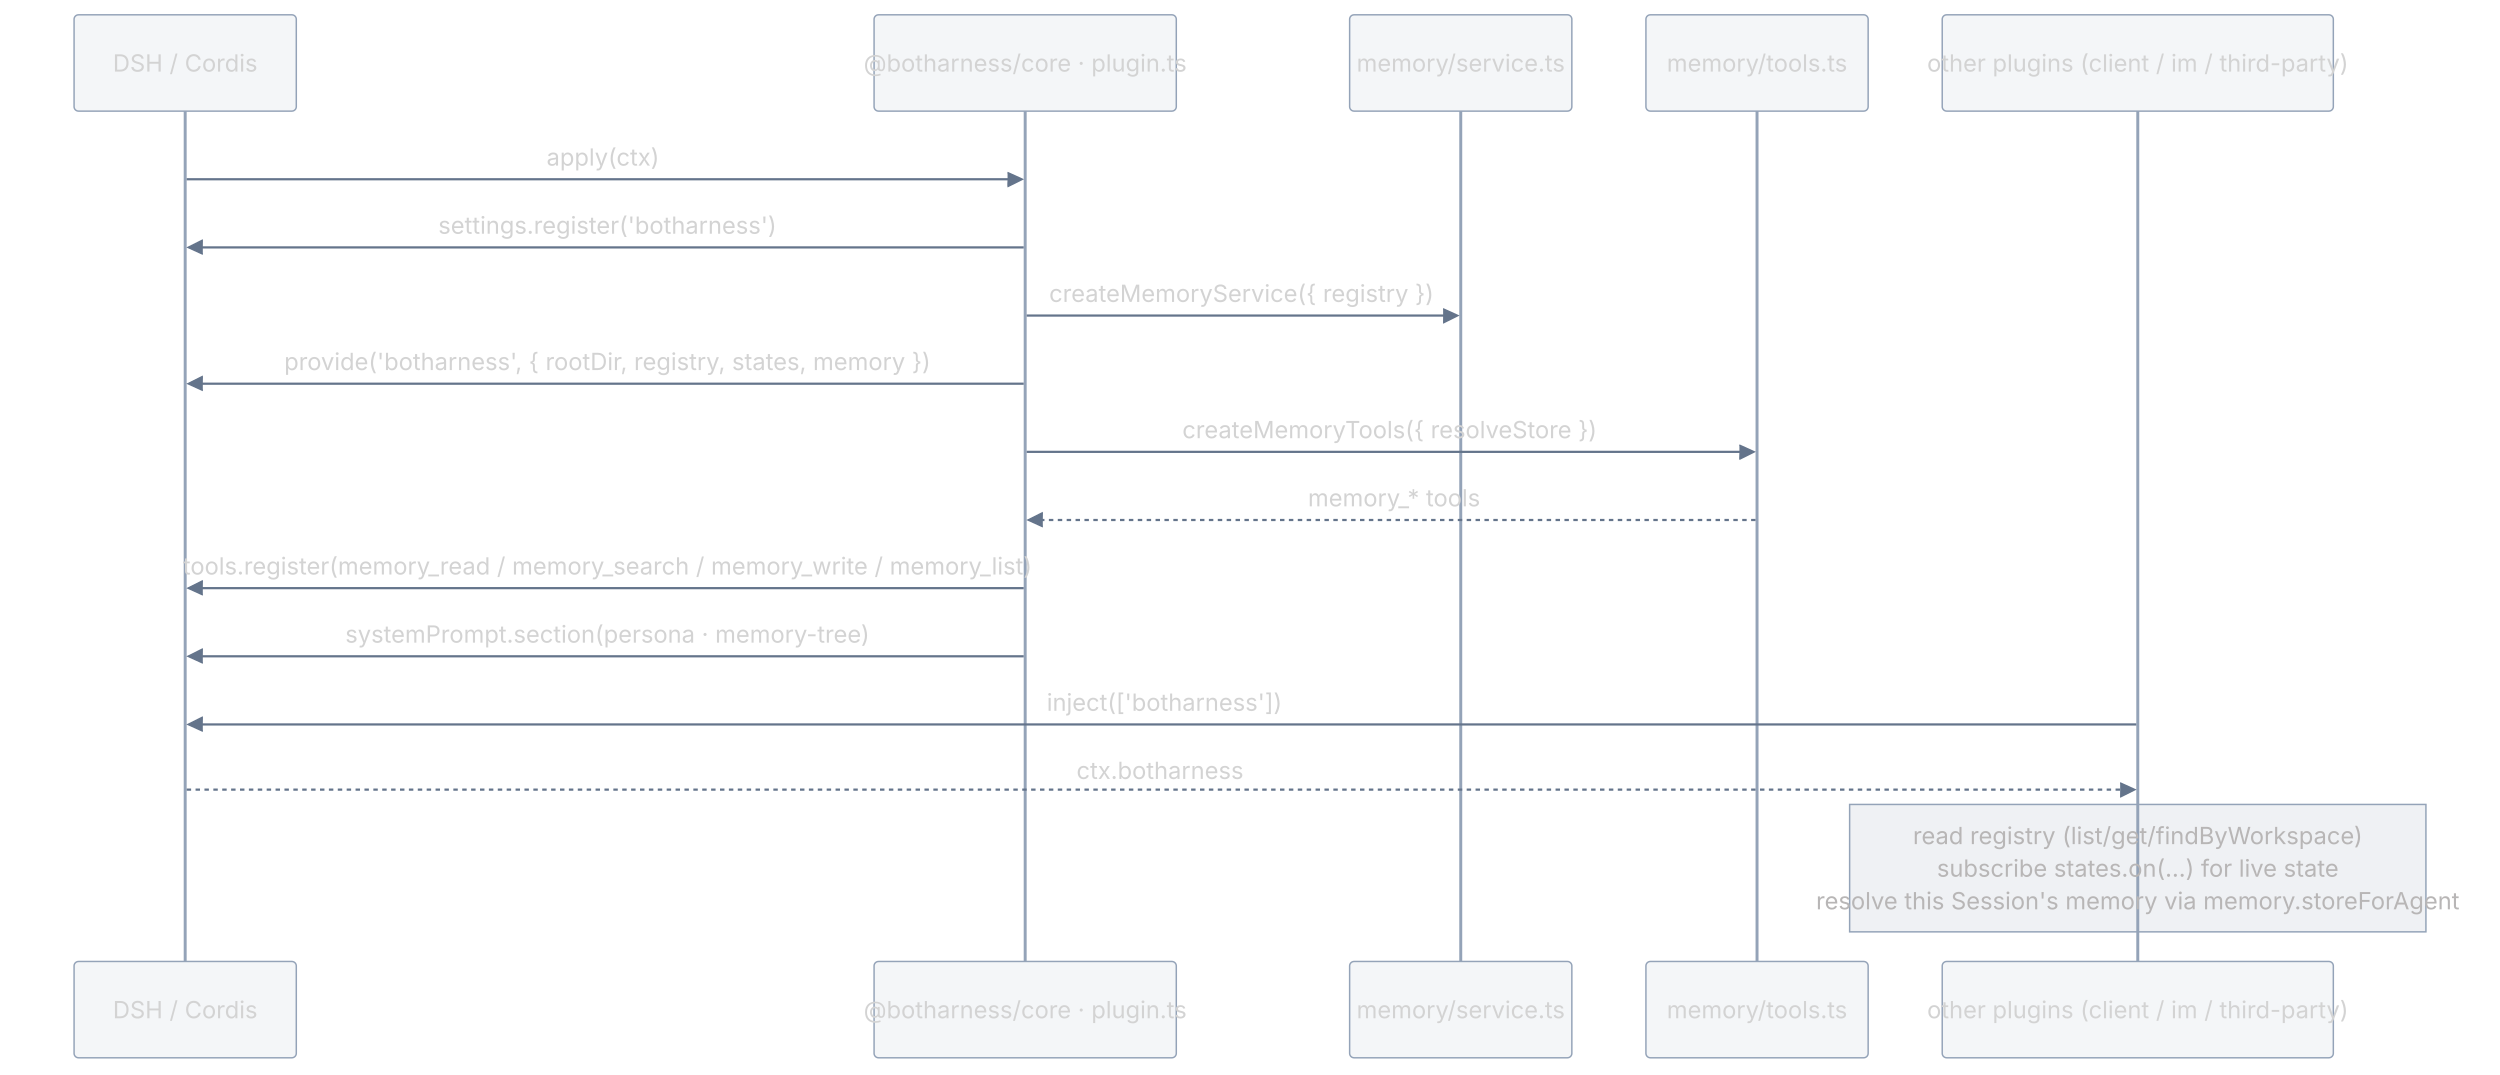
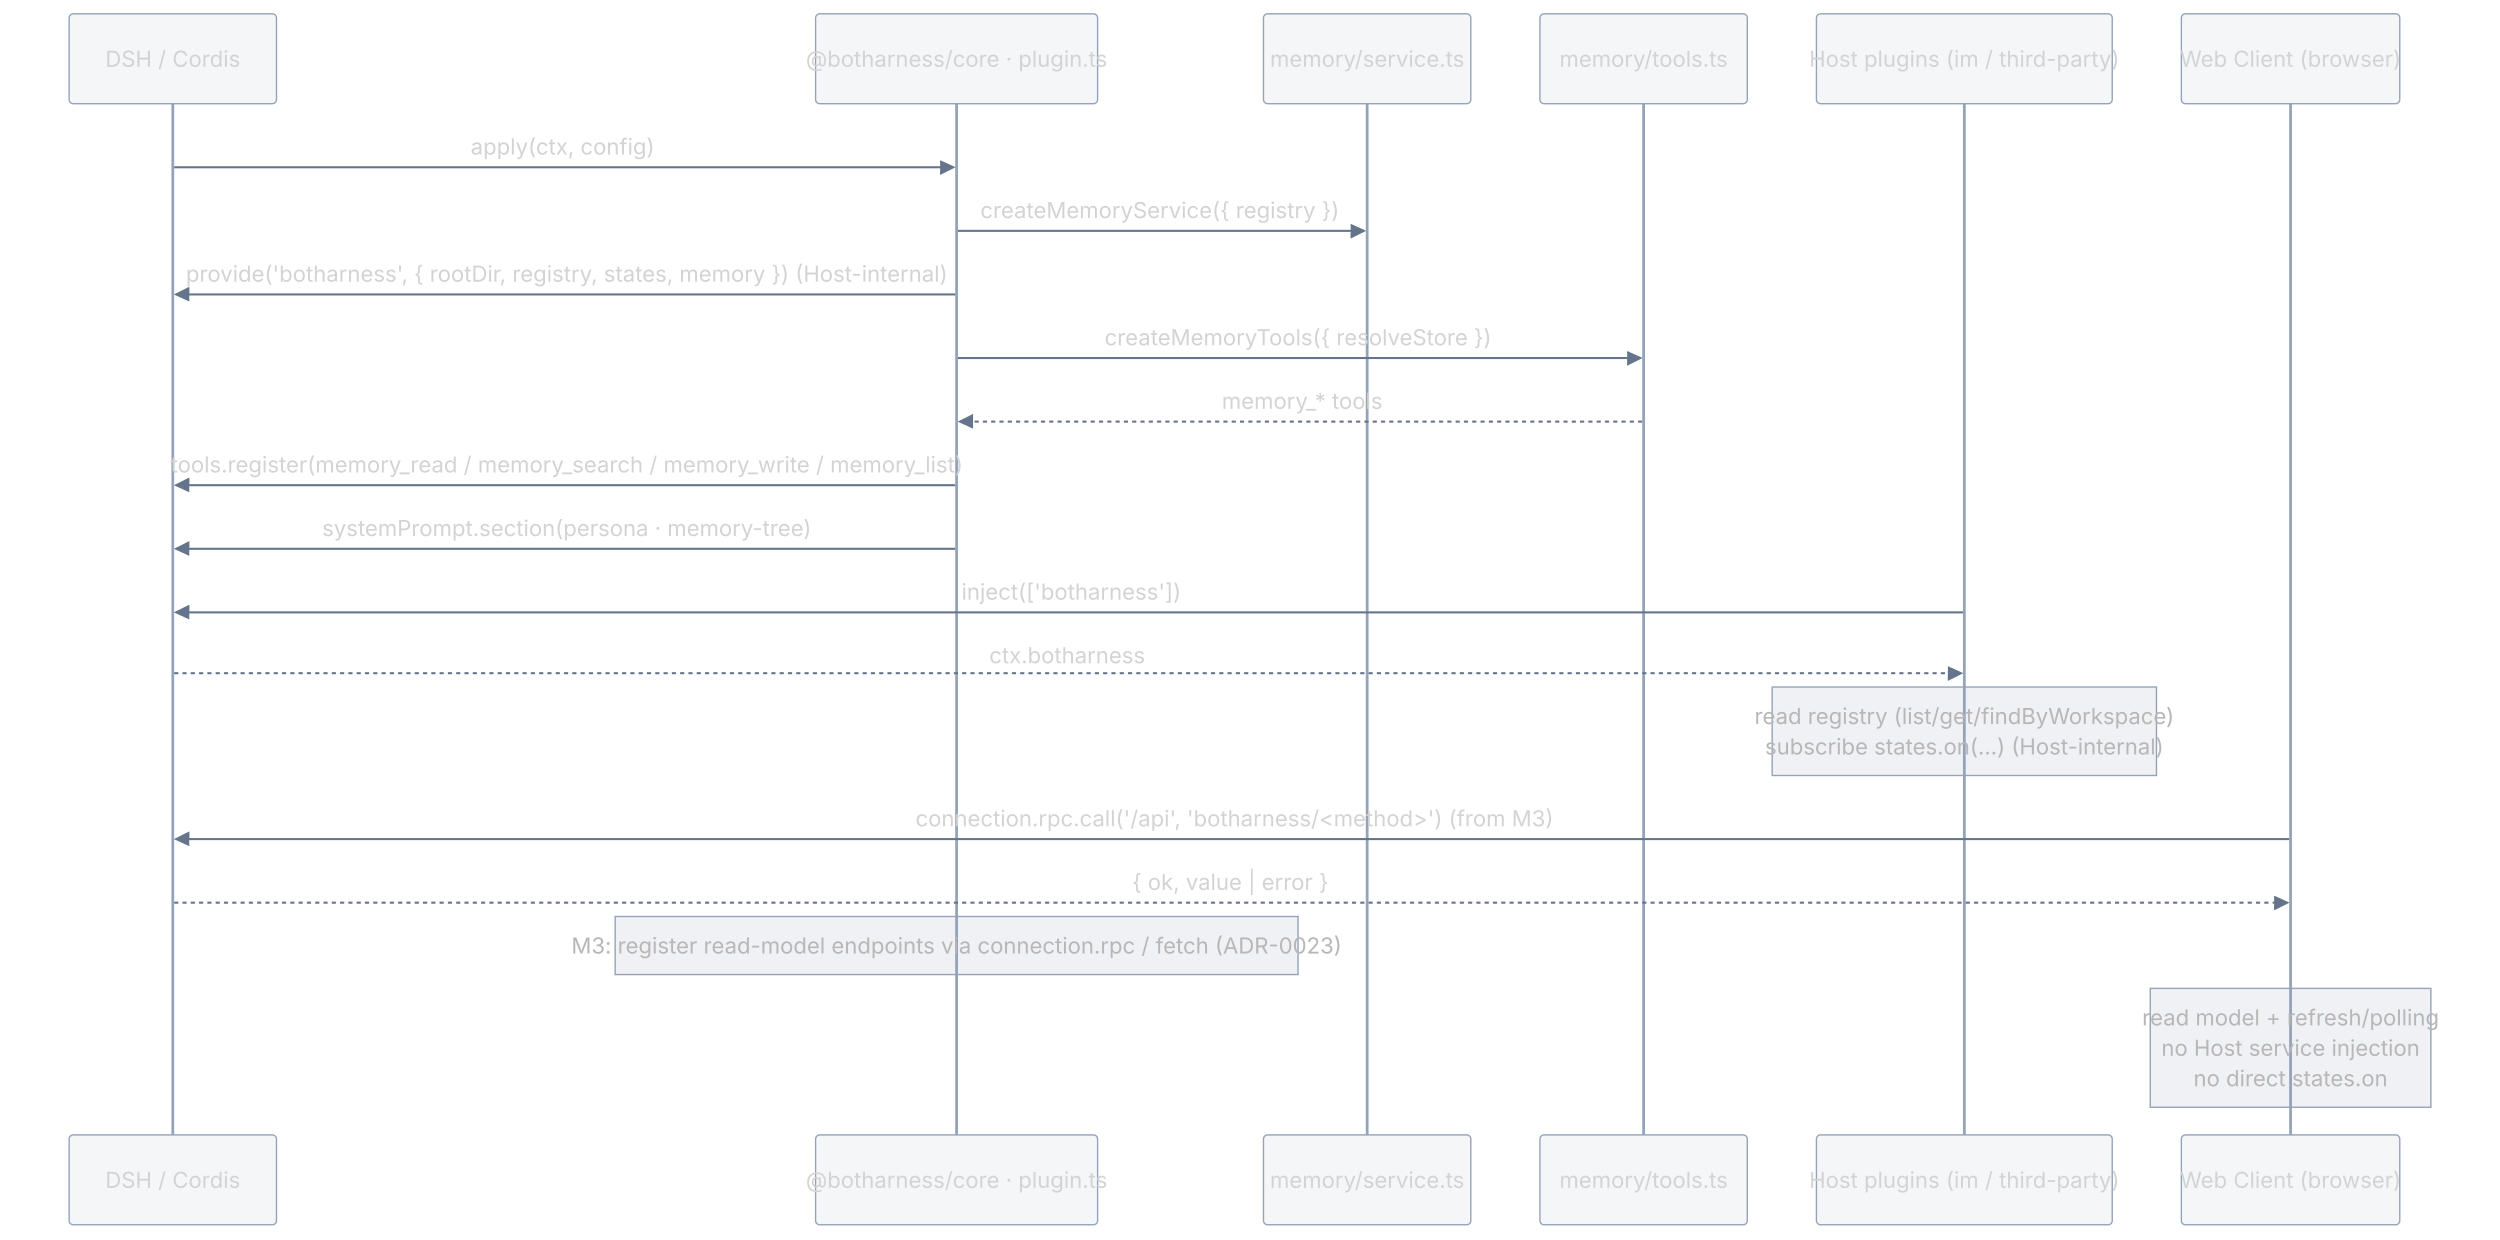
- <svg xmlns="http://www.w3.org/2000/svg" id="my-svg" width="1687.5" height="725" style="max-width: 1687.5px; background-color: transparent;" viewBox="-50 -10 1687.5 725" role="graphics-document document" aria-roledescription="sequence">
+ <svg xmlns="http://www.w3.org/2000/svg" id="my-svg" width="1808.5" height="897" style="max-width: 1808.5px; background-color: transparent;" viewBox="-50 -10 1808.5 897" role="graphics-document document" aria-roledescription="sequence">
  <g>
-     <rect x="1261" y="639" fill="#eaeaea" stroke="#666" width="264" height="65" name="O" rx="3" ry="3" class="actor actor-bottom" />
-     <text x="1393" y="671.5" dominant-baseline="central" alignment-baseline="central" class="actor actor-box" style="text-anchor: middle; font-size: 16px; font-weight: 400;">
-       <tspan x="1393" dy="0">other plugins (client / im / third-party)</tspan>
+     <rect x="1528" y="811" fill="#eaeaea" stroke="#666" width="158" height="65" name="C" rx="3" ry="3" class="actor actor-bottom" />
+     <text x="1607" y="843.5" dominant-baseline="central" alignment-baseline="central" class="actor actor-box" style="text-anchor: middle; font-size: 16px; font-weight: 400;">
+       <tspan x="1607" dy="0">Web Client (browser)</tspan>
    </text>
  </g>
  <g>
-     <rect x="1061" y="639" fill="#eaeaea" stroke="#666" width="150" height="65" name="T" rx="3" ry="3" class="actor actor-bottom" />
-     <text x="1136" y="671.5" dominant-baseline="central" alignment-baseline="central" class="actor actor-box" style="text-anchor: middle; font-size: 16px; font-weight: 400;">
-       <tspan x="1136" dy="0">memory/tools.ts</tspan>
+     <rect x="1264" y="811" fill="#eaeaea" stroke="#666" width="214" height="65" name="O" rx="3" ry="3" class="actor actor-bottom" />
+     <text x="1371" y="843.5" dominant-baseline="central" alignment-baseline="central" class="actor actor-box" style="text-anchor: middle; font-size: 16px; font-weight: 400;">
+       <tspan x="1371" dy="0">Host plugins (im / third-party)</tspan>
    </text>
  </g>
  <g>
-     <rect x="861" y="639" fill="#eaeaea" stroke="#666" width="150" height="65" name="M" rx="3" ry="3" class="actor actor-bottom" />
-     <text x="936" y="671.5" dominant-baseline="central" alignment-baseline="central" class="actor actor-box" style="text-anchor: middle; font-size: 16px; font-weight: 400;">
-       <tspan x="936" dy="0">memory/service.ts</tspan>
+     <rect x="1064" y="811" fill="#eaeaea" stroke="#666" width="150" height="65" name="T" rx="3" ry="3" class="actor actor-bottom" />
+     <text x="1139" y="843.5" dominant-baseline="central" alignment-baseline="central" class="actor actor-box" style="text-anchor: middle; font-size: 16px; font-weight: 400;">
+       <tspan x="1139" dy="0">memory/tools.ts</tspan>
    </text>
  </g>
  <g>
-     <rect x="540" y="639" fill="#eaeaea" stroke="#666" width="204" height="65" name="P" rx="3" ry="3" class="actor actor-bottom" />
-     <text x="642" y="671.5" dominant-baseline="central" alignment-baseline="central" class="actor actor-box" style="text-anchor: middle; font-size: 16px; font-weight: 400;">
+     <rect x="864" y="811" fill="#eaeaea" stroke="#666" width="150" height="65" name="M" rx="3" ry="3" class="actor actor-bottom" />
+     <text x="939" y="843.5" dominant-baseline="central" alignment-baseline="central" class="actor actor-box" style="text-anchor: middle; font-size: 16px; font-weight: 400;">
+       <tspan x="939" dy="0">memory/service.ts</tspan>
+     </text>
+   </g>
+   <g>
+     <rect x="540" y="811" fill="#eaeaea" stroke="#666" width="204" height="65" name="P" rx="3" ry="3" class="actor actor-bottom" />
+     <text x="642" y="843.5" dominant-baseline="central" alignment-baseline="central" class="actor actor-box" style="text-anchor: middle; font-size: 16px; font-weight: 400;">
      <tspan x="642" dy="0">@botharness/core · plugin.ts</tspan>
    </text>
  </g>
  <g>
-     <rect x="0" y="639" fill="#eaeaea" stroke="#666" width="150" height="65" name="D" rx="3" ry="3" class="actor actor-bottom" />
-     <text x="75" y="671.5" dominant-baseline="central" alignment-baseline="central" class="actor actor-box" style="text-anchor: middle; font-size: 16px; font-weight: 400;">
+     <rect x="0" y="811" fill="#eaeaea" stroke="#666" width="150" height="65" name="D" rx="3" ry="3" class="actor actor-bottom" />
+     <text x="75" y="843.5" dominant-baseline="central" alignment-baseline="central" class="actor actor-box" style="text-anchor: middle; font-size: 16px; font-weight: 400;">
      <tspan x="75" dy="0">DSH / Cordis</tspan>
    </text>
  </g>
  <g>
-     <line id="actor4" x1="1393" y1="65" x2="1393" y2="639" class="actor-line 200" stroke-width="0.5px" stroke="#999" name="O" data-et="life-line" data-id="O" />
-     <g id="root-4" data-et="participant" data-type="participant" data-id="O">
-       <rect x="1261" y="0" fill="#eaeaea" stroke="#666" width="264" height="65" name="O" rx="3" ry="3" class="actor actor-top" />
-       <text x="1393" y="32.5" dominant-baseline="central" alignment-baseline="central" class="actor actor-box" style="text-anchor: middle; font-size: 16px; font-weight: 400;">
-         <tspan x="1393" dy="0">other plugins (client / im / third-party)</tspan>
+     <line id="actor5" x1="1607" y1="65" x2="1607" y2="811" class="actor-line 200" stroke-width="0.5px" stroke="#999" name="C" data-et="life-line" data-id="C" />
+     <g id="root-5" data-et="participant" data-type="participant" data-id="C">
+       <rect x="1528" y="0" fill="#eaeaea" stroke="#666" width="158" height="65" name="C" rx="3" ry="3" class="actor actor-top" />
+       <text x="1607" y="32.5" dominant-baseline="central" alignment-baseline="central" class="actor actor-box" style="text-anchor: middle; font-size: 16px; font-weight: 400;">
+         <tspan x="1607" dy="0">Web Client (browser)</tspan>
      </text>
    </g>
  </g>
  <g>
-     <line id="actor3" x1="1136" y1="65" x2="1136" y2="639" class="actor-line 200" stroke-width="0.5px" stroke="#999" name="T" data-et="life-line" data-id="T" />
-     <g id="root-3" data-et="participant" data-type="participant" data-id="T">
-       <rect x="1061" y="0" fill="#eaeaea" stroke="#666" width="150" height="65" name="T" rx="3" ry="3" class="actor actor-top" />
-       <text x="1136" y="32.5" dominant-baseline="central" alignment-baseline="central" class="actor actor-box" style="text-anchor: middle; font-size: 16px; font-weight: 400;">
-         <tspan x="1136" dy="0">memory/tools.ts</tspan>
+     <line id="actor4" x1="1371" y1="65" x2="1371" y2="811" class="actor-line 200" stroke-width="0.5px" stroke="#999" name="O" data-et="life-line" data-id="O" />
+     <g id="root-4" data-et="participant" data-type="participant" data-id="O">
+       <rect x="1264" y="0" fill="#eaeaea" stroke="#666" width="214" height="65" name="O" rx="3" ry="3" class="actor actor-top" />
+       <text x="1371" y="32.5" dominant-baseline="central" alignment-baseline="central" class="actor actor-box" style="text-anchor: middle; font-size: 16px; font-weight: 400;">
+         <tspan x="1371" dy="0">Host plugins (im / third-party)</tspan>
      </text>
    </g>
  </g>
  <g>
-     <line id="actor2" x1="936" y1="65" x2="936" y2="639" class="actor-line 200" stroke-width="0.5px" stroke="#999" name="M" data-et="life-line" data-id="M" />
-     <g id="root-2" data-et="participant" data-type="participant" data-id="M">
-       <rect x="861" y="0" fill="#eaeaea" stroke="#666" width="150" height="65" name="M" rx="3" ry="3" class="actor actor-top" />
-       <text x="936" y="32.5" dominant-baseline="central" alignment-baseline="central" class="actor actor-box" style="text-anchor: middle; font-size: 16px; font-weight: 400;">
-         <tspan x="936" dy="0">memory/service.ts</tspan>
+     <line id="actor3" x1="1139" y1="65" x2="1139" y2="811" class="actor-line 200" stroke-width="0.5px" stroke="#999" name="T" data-et="life-line" data-id="T" />
+     <g id="root-3" data-et="participant" data-type="participant" data-id="T">
+       <rect x="1064" y="0" fill="#eaeaea" stroke="#666" width="150" height="65" name="T" rx="3" ry="3" class="actor actor-top" />
+       <text x="1139" y="32.5" dominant-baseline="central" alignment-baseline="central" class="actor actor-box" style="text-anchor: middle; font-size: 16px; font-weight: 400;">
+         <tspan x="1139" dy="0">memory/tools.ts</tspan>
      </text>
    </g>
  </g>
  <g>
-     <line id="actor1" x1="642" y1="65" x2="642" y2="639" class="actor-line 200" stroke-width="0.5px" stroke="#999" name="P" data-et="life-line" data-id="P" />
+     <line id="actor2" x1="939" y1="65" x2="939" y2="811" class="actor-line 200" stroke-width="0.5px" stroke="#999" name="M" data-et="life-line" data-id="M" />
+     <g id="root-2" data-et="participant" data-type="participant" data-id="M">
+       <rect x="864" y="0" fill="#eaeaea" stroke="#666" width="150" height="65" name="M" rx="3" ry="3" class="actor actor-top" />
+       <text x="939" y="32.5" dominant-baseline="central" alignment-baseline="central" class="actor actor-box" style="text-anchor: middle; font-size: 16px; font-weight: 400;">
+         <tspan x="939" dy="0">memory/service.ts</tspan>
+       </text>
+     </g>
+   </g>
+   <g>
+     <line id="actor1" x1="642" y1="65" x2="642" y2="811" class="actor-line 200" stroke-width="0.5px" stroke="#999" name="P" data-et="life-line" data-id="P" />
    <g id="root-1" data-et="participant" data-type="participant" data-id="P">
      <rect x="540" y="0" fill="#eaeaea" stroke="#666" width="204" height="65" name="P" rx="3" ry="3" class="actor actor-top" />
      <text x="642" y="32.5" dominant-baseline="central" alignment-baseline="central" class="actor actor-box" style="text-anchor: middle; font-size: 16px; font-weight: 400;">
        <tspan x="642" dy="0">@botharness/core · plugin.ts</tspan>
      </text>
    </g>
  </g>
  <g>
-     <line id="actor0" x1="75" y1="65" x2="75" y2="639" class="actor-line 200" stroke-width="0.5px" stroke="#999" name="D" data-et="life-line" data-id="D" />
+     <line id="actor0" x1="75" y1="65" x2="75" y2="811" class="actor-line 200" stroke-width="0.5px" stroke="#999" name="D" data-et="life-line" data-id="D" />
    <g id="root-0" data-et="participant" data-type="participant" data-id="D">
      <rect x="0" y="0" fill="#eaeaea" stroke="#666" width="150" height="65" name="D" rx="3" ry="3" class="actor actor-top" />
      <text x="75" y="32.5" dominant-baseline="central" alignment-baseline="central" class="actor actor-box" style="text-anchor: middle; font-size: 16px; font-weight: 400;">
        <tspan x="75" dy="0">DSH / Cordis</tspan>
      </text>
    </g>
  </g>
  <style>#my-svg{font-family:system-ui,-apple-system,Segoe UI,PingFang SC,Microsoft YaHei,sans-serif;font-size:16px;fill:#ccc;}@keyframes edge-animation-frame{from{stroke-dashoffset:0;}}@keyframes dash{to{stroke-dashoffset:0;}}#my-svg .edge-animation-slow{stroke-dasharray:9,5!important;stroke-dashoffset:900;animation:dash 50s linear infinite;stroke-linecap:round;}#my-svg .edge-animation-fast{stroke-dasharray:9,5!important;stroke-dashoffset:900;animation:dash 20s linear infinite;stroke-linecap:round;}#my-svg .error-icon{fill:#a44141;}#my-svg .error-text{fill:#ddd;stroke:#ddd;}#my-svg .edge-thickness-normal{stroke-width:1px;}#my-svg .edge-thickness-thick{stroke-width:3.5px;}#my-svg .edge-pattern-solid{stroke-dasharray:0;}#my-svg .edge-thickness-invisible{stroke-width:0;fill:none;}#my-svg .edge-pattern-dashed{stroke-dasharray:3;}#my-svg .edge-pattern-dotted{stroke-dasharray:2;}#my-svg .marker{fill:#94a3b8;stroke:#94a3b8;}#my-svg .marker.cross{stroke:#94a3b8;}#my-svg svg{font-family:system-ui,-apple-system,Segoe UI,PingFang SC,Microsoft YaHei,sans-serif;font-size:16px;}#my-svg p{margin:0;}#my-svg .actor{stroke:#94a3b8;fill:rgba(148, 163, 184, 0.1);stroke-width:1;}#my-svg rect.actor.outer-path[data-look="neo"]{filter:drop-shadow( 1px 2px 2px rgba(185,185,185,1));}#my-svg rect.note[data-look="neo"]{stroke:#94a3b8;fill:rgba(148, 163, 184, 0.15);filter:drop-shadow( 1px 2px 2px rgba(185,185,185,1));}#my-svg text.actor&gt;tspan{fill:lightgrey;stroke:none;}#my-svg .actor-line{stroke:#94a3b8;}#my-svg .innerArc{stroke-width:1.5;stroke-dasharray:none;}#my-svg .messageLine0{stroke-width:1.5;stroke-dasharray:none;stroke:#64748b;}#my-svg .messageLine1{stroke-width:1.5;stroke-dasharray:2,2;stroke:#64748b;}#my-svg [id$="-arrowhead"] path{fill:#64748b;stroke:#64748b;}#my-svg .sequenceNumber{fill:black;}#my-svg [id$="-sequencenumber"]{fill:#64748b;}#my-svg [id$="-crosshead"] path{fill:#64748b;stroke:#64748b;}#my-svg .messageText{fill:lightgrey;stroke:none;}#my-svg .labelBox{stroke:#ccc;fill:rgba(148, 163, 184, 0.1);filter:none;}#my-svg .labelText,#my-svg .labelText&gt;tspan{fill:lightgrey;stroke:none;}#my-svg .loopText,#my-svg .loopText&gt;tspan{fill:lightgrey;stroke:none;}#my-svg .sectionTitle,#my-svg .sectionTitle&gt;tspan{fill:lightgrey;stroke:none;}#my-svg .loopLine{stroke-width:2px;stroke-dasharray:2,2;stroke:#ccc;fill:#ccc;}#my-svg .note{stroke:#94a3b8;fill:rgba(148, 163, 184, 0.15);}#my-svg .noteText,#my-svg .noteText&gt;tspan{fill:rgb(183.848, 181.552, 181.552);stroke:none;font-weight:normal;}#my-svg .activation0{fill:hsla(215, 20.225%, 81.098%, 0.1);stroke:#ccc;}#my-svg .activation1{fill:hsla(215, 20.225%, 81.098%, 0.1);stroke:#ccc;}#my-svg .activation2{fill:hsla(215, 20.225%, 81.098%, 0.1);stroke:#ccc;}#my-svg .actorPopupMenu{position:absolute;}#my-svg .actorPopupMenuPanel{position:absolute;fill:rgba(148, 163, 184, 0.1);box-shadow:0px 8px 16px 0px rgba(0,0,0,0.2);filter:drop-shadow(3px 5px 2px rgb(0 0 0 / 0.4));}#my-svg .actor-man circle,#my-svg line{fill:rgba(148, 163, 184, 0.1);stroke-width:2px;}#my-svg g rect.rect{filter:drop-shadow( 1px 2px 2px rgba(185,185,185,1));stroke:#94a3b8;}#my-svg .node .neo-node{stroke:#94a3b8;}#my-svg [data-look="neo"].node rect,#my-svg [data-look="neo"].cluster rect,#my-svg [data-look="neo"].node polygon{stroke:url(#my-svg-gradient);filter:drop-shadow( 1px 2px 2px rgba(185,185,185,1));}#my-svg [data-look="neo"].swimlane.cluster rect{filter:none;}#my-svg [data-look="neo"].node path{stroke:url(#my-svg-gradient);stroke-width:1px;}#my-svg [data-look="neo"].node .outer-path{filter:drop-shadow( 1px 2px 2px rgba(185,185,185,1));}#my-svg [data-look="neo"].node .neo-line path{stroke:#94a3b8;filter:none;}#my-svg [data-look="neo"].node circle{stroke:url(#my-svg-gradient);filter:drop-shadow( 1px 2px 2px rgba(185,185,185,1));}#my-svg [data-look="neo"].node circle .state-start{fill:#000000;}#my-svg [data-look="neo"].icon-shape .icon{fill:url(#my-svg-gradient);filter:drop-shadow( 1px 2px 2px rgba(185,185,185,1));}#my-svg [data-look="neo"].icon-shape .icon-neo path{stroke:url(#my-svg-gradient);filter:drop-shadow( 1px 2px 2px rgba(185,185,185,1));}#my-svg :root{--mermaid-font-family:"trebuchet ms",verdana,arial,sans-serif;}</style>
  <g />
  <defs>
    <symbol id="my-svg-computer" width="24" height="24">
      <path transform="scale(.5)" d="M2 2v13h20v-13h-20zm18 11h-16v-9h16v9zm-10.228 6l.466-1h3.524l.467 1h-4.457zm14.228 3h-24l2-6h2.104l-1.33 4h18.45l-1.297-4h2.073l2 6zm-5-10h-14v-7h14v7z" />
    </symbol>
  </defs>
  <defs>
    <symbol id="my-svg-database" fill-rule="evenodd" clip-rule="evenodd">
      <path transform="scale(.5)" d="M12.258.001l.256.004.255.005.253.008.251.01.249.012.247.015.246.016.242.019.241.02.239.023.236.024.233.027.231.028.229.031.225.032.223.034.22.036.217.038.214.04.211.041.208.043.205.045.201.046.198.048.194.05.191.051.187.053.183.054.18.056.175.057.172.059.168.06.163.061.16.063.155.064.15.066.074.033.073.033.071.034.07.034.069.035.068.035.067.035.066.035.064.036.064.036.062.036.06.036.06.037.058.037.058.037.055.038.055.038.053.038.052.038.051.039.05.039.048.039.047.039.045.04.044.04.043.04.041.04.04.041.039.041.037.041.036.041.034.041.033.042.032.042.03.042.029.042.027.042.026.043.024.043.023.043.021.043.02.043.018.044.017.043.015.044.013.044.012.044.011.045.009.044.007.045.006.045.004.045.002.045.001.045v17l-.001.045-.002.045-.004.045-.006.045-.007.045-.009.044-.011.045-.012.044-.013.044-.015.044-.017.043-.018.044-.02.043-.021.043-.023.043-.024.043-.026.043-.027.042-.029.042-.03.042-.032.042-.033.042-.034.041-.036.041-.037.041-.039.041-.04.041-.041.04-.043.04-.044.04-.045.04-.047.039-.048.039-.05.039-.051.039-.052.038-.053.038-.055.038-.055.038-.058.037-.058.037-.06.037-.06.036-.062.036-.064.036-.064.036-.066.035-.067.035-.068.035-.069.035-.07.034-.071.034-.073.033-.074.033-.15.066-.155.064-.16.063-.163.061-.168.06-.172.059-.175.057-.18.056-.183.054-.187.053-.191.051-.194.05-.198.048-.201.046-.205.045-.208.043-.211.041-.214.04-.217.038-.22.036-.223.034-.225.032-.229.031-.231.028-.233.027-.236.024-.239.023-.241.02-.242.019-.246.016-.247.015-.249.012-.251.01-.253.008-.255.005-.256.004-.258.001-.258-.001-.256-.004-.255-.005-.253-.008-.251-.01-.249-.012-.247-.015-.245-.016-.243-.019-.241-.02-.238-.023-.236-.024-.234-.027-.231-.028-.228-.031-.226-.032-.223-.034-.22-.036-.217-.038-.214-.04-.211-.041-.208-.043-.204-.045-.201-.046-.198-.048-.195-.05-.19-.051-.187-.053-.184-.054-.179-.056-.176-.057-.172-.059-.167-.06-.164-.061-.159-.063-.155-.064-.151-.066-.074-.033-.072-.033-.072-.034-.07-.034-.069-.035-.068-.035-.067-.035-.066-.035-.064-.036-.063-.036-.062-.036-.061-.036-.06-.037-.058-.037-.057-.037-.056-.038-.055-.038-.053-.038-.052-.038-.051-.039-.049-.039-.049-.039-.046-.039-.046-.04-.044-.04-.043-.04-.041-.04-.04-.041-.039-.041-.037-.041-.036-.041-.034-.041-.033-.042-.032-.042-.03-.042-.029-.042-.027-.042-.026-.043-.024-.043-.023-.043-.021-.043-.02-.043-.018-.044-.017-.043-.015-.044-.013-.044-.012-.044-.011-.045-.009-.044-.007-.045-.006-.045-.004-.045-.002-.045-.001-.045v-17l.001-.045.002-.045.004-.045.006-.045.007-.045.009-.044.011-.045.012-.044.013-.044.015-.044.017-.043.018-.044.02-.043.021-.043.023-.043.024-.043.026-.043.027-.042.029-.042.03-.042.032-.042.033-.042.034-.041.036-.041.037-.041.039-.041.04-.041.041-.04.043-.04.044-.04.046-.04.046-.039.049-.039.049-.039.051-.039.052-.038.053-.038.055-.038.056-.038.057-.037.058-.037.06-.037.061-.036.062-.036.063-.036.064-.036.066-.035.067-.035.068-.035.069-.035.07-.034.072-.034.072-.033.074-.033.151-.066.155-.064.159-.063.164-.061.167-.06.172-.059.176-.057.179-.056.184-.054.187-.053.19-.051.195-.05.198-.048.201-.046.204-.045.208-.043.211-.041.214-.04.217-.038.22-.036.223-.034.226-.032.228-.031.231-.028.234-.027.236-.024.238-.023.241-.02.243-.019.245-.016.247-.015.249-.012.251-.01.253-.008.255-.005.256-.004.258-.001.258.001zm-9.258 20.499v.01l.001.021.003.021.004.022.005.021.006.022.007.022.009.023.01.022.011.023.012.023.013.023.015.023.016.024.017.023.018.024.019.024.021.024.022.025.023.024.024.025.052.049.056.05.061.051.066.051.07.051.075.051.079.052.084.052.088.052.092.052.097.052.102.051.105.052.11.052.114.051.119.051.123.051.127.05.131.05.135.05.139.048.144.049.147.047.152.047.155.047.16.045.163.045.167.043.171.043.176.041.178.041.183.039.187.039.19.037.194.035.197.035.202.033.204.031.209.03.212.029.216.027.219.025.222.024.226.021.23.02.233.018.236.016.24.015.243.012.246.01.249.008.253.005.256.004.259.001.26-.001.257-.004.254-.005.25-.008.247-.011.244-.012.241-.014.237-.016.233-.018.231-.021.226-.021.224-.024.22-.026.216-.027.212-.028.21-.031.205-.031.202-.034.198-.034.194-.036.191-.037.187-.039.183-.04.179-.04.175-.042.172-.043.168-.044.163-.045.16-.046.155-.046.152-.047.148-.048.143-.049.139-.049.136-.05.131-.05.126-.05.123-.051.118-.052.114-.051.11-.052.106-.052.101-.052.096-.052.092-.052.088-.053.083-.051.079-.052.074-.052.07-.051.065-.051.06-.051.056-.05.051-.05.023-.024.023-.025.021-.024.02-.024.019-.024.018-.024.017-.024.015-.023.014-.024.013-.023.012-.023.01-.023.01-.022.008-.022.006-.022.006-.022.004-.022.004-.021.001-.021.001-.021v-4.127l-.077.055-.08.053-.083.054-.085.053-.087.052-.09.052-.093.051-.095.05-.097.05-.1.049-.102.049-.105.048-.106.047-.109.047-.111.046-.114.045-.115.045-.118.044-.12.043-.122.042-.124.042-.126.041-.128.04-.13.04-.132.038-.134.038-.135.037-.138.037-.139.035-.142.035-.143.034-.144.033-.147.032-.148.031-.15.03-.151.03-.153.029-.154.027-.156.027-.158.026-.159.025-.161.024-.162.023-.163.022-.165.021-.166.02-.167.019-.169.018-.169.017-.171.016-.173.015-.173.014-.175.013-.175.012-.177.011-.178.01-.179.008-.179.008-.181.006-.182.005-.182.004-.184.003-.184.002h-.37l-.184-.002-.184-.003-.182-.004-.182-.005-.181-.006-.179-.008-.179-.008-.178-.01-.176-.011-.176-.012-.175-.013-.173-.014-.172-.015-.171-.016-.17-.017-.169-.018-.167-.019-.166-.02-.165-.021-.163-.022-.162-.023-.161-.024-.159-.025-.157-.026-.156-.027-.155-.027-.153-.029-.151-.03-.15-.03-.148-.031-.146-.032-.145-.033-.143-.034-.141-.035-.14-.035-.137-.037-.136-.037-.134-.038-.132-.038-.13-.04-.128-.04-.126-.041-.124-.042-.122-.042-.12-.044-.117-.043-.116-.045-.113-.045-.112-.046-.109-.047-.106-.047-.105-.048-.102-.049-.1-.049-.097-.05-.095-.05-.093-.052-.09-.051-.087-.052-.085-.053-.083-.054-.08-.054-.077-.054v4.127zm0-5.654v.011l.001.021.003.021.004.021.005.022.006.022.007.022.009.022.01.022.011.023.012.023.013.023.015.024.016.023.017.024.018.024.019.024.021.024.022.024.023.025.024.024.052.05.056.05.061.05.066.051.07.051.075.052.079.051.084.052.088.052.092.052.097.052.102.052.105.052.11.051.114.051.119.052.123.05.127.051.131.05.135.049.139.049.144.048.147.048.152.047.155.046.16.045.163.045.167.044.171.042.176.042.178.04.183.04.187.038.19.037.194.036.197.034.202.033.204.032.209.03.212.028.216.027.219.025.222.024.226.022.23.02.233.018.236.016.24.014.243.012.246.01.249.008.253.006.256.003.259.001.26-.001.257-.003.254-.006.25-.008.247-.01.244-.012.241-.015.237-.016.233-.018.231-.02.226-.022.224-.024.22-.025.216-.027.212-.029.21-.03.205-.032.202-.033.198-.035.194-.036.191-.037.187-.039.183-.039.179-.041.175-.042.172-.043.168-.044.163-.045.16-.045.155-.047.152-.047.148-.048.143-.048.139-.05.136-.049.131-.05.126-.051.123-.051.118-.051.114-.052.11-.052.106-.052.101-.052.096-.052.092-.052.088-.052.083-.052.079-.052.074-.051.07-.052.065-.051.06-.05.056-.051.051-.049.023-.025.023-.024.021-.025.02-.024.019-.024.018-.024.017-.024.015-.023.014-.023.013-.024.012-.022.01-.023.01-.023.008-.022.006-.022.006-.022.004-.021.004-.022.001-.021.001-.021v-4.139l-.077.054-.08.054-.083.054-.085.052-.087.053-.09.051-.093.051-.095.051-.097.05-.1.049-.102.049-.105.048-.106.047-.109.047-.111.046-.114.045-.115.044-.118.044-.12.044-.122.042-.124.042-.126.041-.128.04-.13.039-.132.039-.134.038-.135.037-.138.036-.139.036-.142.035-.143.033-.144.033-.147.033-.148.031-.15.03-.151.03-.153.028-.154.028-.156.027-.158.026-.159.025-.161.024-.162.023-.163.022-.165.021-.166.02-.167.019-.169.018-.169.017-.171.016-.173.015-.173.014-.175.013-.175.012-.177.011-.178.009-.179.009-.179.007-.181.007-.182.005-.182.004-.184.003-.184.002h-.37l-.184-.002-.184-.003-.182-.004-.182-.005-.181-.007-.179-.007-.179-.009-.178-.009-.176-.011-.176-.012-.175-.013-.173-.014-.172-.015-.171-.016-.17-.017-.169-.018-.167-.019-.166-.02-.165-.021-.163-.022-.162-.023-.161-.024-.159-.025-.157-.026-.156-.027-.155-.028-.153-.028-.151-.03-.15-.03-.148-.031-.146-.033-.145-.033-.143-.033-.141-.035-.14-.036-.137-.036-.136-.037-.134-.038-.132-.039-.13-.039-.128-.04-.126-.041-.124-.042-.122-.043-.12-.043-.117-.044-.116-.044-.113-.046-.112-.046-.109-.046-.106-.047-.105-.048-.102-.049-.1-.049-.097-.05-.095-.051-.093-.051-.09-.051-.087-.053-.085-.052-.083-.054-.08-.054-.077-.054v4.139zm0-5.666v.011l.001.02.003.022.004.021.005.022.006.021.007.022.009.023.01.022.011.023.012.023.013.023.015.023.016.024.017.024.018.023.019.024.021.025.022.024.023.024.024.025.052.05.056.05.061.05.066.051.07.051.075.052.079.051.084.052.088.052.092.052.097.052.102.052.105.051.11.052.114.051.119.051.123.051.127.05.131.05.135.05.139.049.144.048.147.048.152.047.155.046.16.045.163.045.167.043.171.043.176.042.178.04.183.04.187.038.19.037.194.036.197.034.202.033.204.032.209.03.212.028.216.027.219.025.222.024.226.021.23.02.233.018.236.017.24.014.243.012.246.01.249.008.253.006.256.003.259.001.26-.001.257-.003.254-.006.25-.008.247-.01.244-.013.241-.014.237-.016.233-.018.231-.02.226-.022.224-.024.22-.025.216-.027.212-.029.21-.03.205-.032.202-.033.198-.035.194-.036.191-.037.187-.039.183-.039.179-.041.175-.042.172-.043.168-.044.163-.045.16-.045.155-.047.152-.047.148-.048.143-.049.139-.049.136-.049.131-.051.126-.05.123-.051.118-.052.114-.051.11-.052.106-.052.101-.052.096-.052.092-.052.088-.052.083-.052.079-.052.074-.052.07-.051.065-.051.06-.051.056-.05.051-.049.023-.025.023-.025.021-.024.02-.024.019-.024.018-.024.017-.024.015-.023.014-.024.013-.023.012-.023.01-.022.01-.023.008-.022.006-.022.006-.022.004-.022.004-.021.001-.021.001-.021v-4.153l-.077.054-.08.054-.083.053-.085.053-.087.053-.09.051-.093.051-.095.051-.097.05-.1.049-.102.048-.105.048-.106.048-.109.046-.111.046-.114.046-.115.044-.118.044-.12.043-.122.043-.124.042-.126.041-.128.04-.13.039-.132.039-.134.038-.135.037-.138.036-.139.036-.142.034-.143.034-.144.033-.147.032-.148.032-.15.03-.151.03-.153.028-.154.028-.156.027-.158.026-.159.024-.161.024-.162.023-.163.023-.165.021-.166.02-.167.019-.169.018-.169.017-.171.016-.173.015-.173.014-.175.013-.175.012-.177.01-.178.01-.179.009-.179.007-.181.006-.182.006-.182.004-.184.003-.184.001-.185.001-.185-.001-.184-.001-.184-.003-.182-.004-.182-.006-.181-.006-.179-.007-.179-.009-.178-.01-.176-.01-.176-.012-.175-.013-.173-.014-.172-.015-.171-.016-.17-.017-.169-.018-.167-.019-.166-.02-.165-.021-.163-.023-.162-.023-.161-.024-.159-.024-.157-.026-.156-.027-.155-.028-.153-.028-.151-.03-.15-.03-.148-.032-.146-.032-.145-.033-.143-.034-.141-.034-.14-.036-.137-.036-.136-.037-.134-.038-.132-.039-.13-.039-.128-.041-.126-.041-.124-.041-.122-.043-.12-.043-.117-.044-.116-.044-.113-.046-.112-.046-.109-.046-.106-.048-.105-.048-.102-.048-.1-.05-.097-.049-.095-.051-.093-.051-.09-.052-.087-.052-.085-.053-.083-.053-.08-.054-.077-.054v4.153zm8.74-8.179l-.257.004-.254.005-.25.008-.247.011-.244.012-.241.014-.237.016-.233.018-.231.021-.226.022-.224.023-.22.026-.216.027-.212.028-.21.031-.205.032-.202.033-.198.034-.194.036-.191.038-.187.038-.183.04-.179.041-.175.042-.172.043-.168.043-.163.045-.16.046-.155.046-.152.048-.148.048-.143.048-.139.049-.136.05-.131.05-.126.051-.123.051-.118.051-.114.052-.11.052-.106.052-.101.052-.096.052-.092.052-.088.052-.083.052-.079.052-.074.051-.07.052-.065.051-.06.05-.056.05-.051.05-.023.025-.023.024-.021.024-.02.025-.019.024-.018.024-.017.023-.015.024-.014.023-.013.023-.012.023-.01.023-.01.022-.008.022-.006.023-.006.021-.004.022-.004.021-.001.021-.001.021.001.021.001.021.004.021.004.022.006.021.006.023.008.022.01.022.01.023.012.023.013.023.014.023.015.024.017.023.018.024.019.024.02.025.021.024.023.024.023.025.051.05.056.05.06.05.065.051.07.052.074.051.079.052.083.052.088.052.092.052.096.052.101.052.106.052.11.052.114.052.118.051.123.051.126.051.131.05.136.05.139.049.143.048.148.048.152.048.155.046.16.046.163.045.168.043.172.043.175.042.179.041.183.04.187.038.191.038.194.036.198.034.202.033.205.032.21.031.212.028.216.027.22.026.224.023.226.022.231.021.233.018.237.016.241.014.244.012.247.011.25.008.254.005.257.004.26.001.26-.001.257-.004.254-.005.25-.008.247-.011.244-.012.241-.014.237-.016.233-.018.231-.021.226-.022.224-.023.22-.026.216-.027.212-.028.21-.031.205-.032.202-.033.198-.034.194-.036.191-.038.187-.038.183-.04.179-.041.175-.042.172-.043.168-.043.163-.045.16-.046.155-.046.152-.048.148-.048.143-.048.139-.049.136-.05.131-.05.126-.051.123-.051.118-.051.114-.052.11-.052.106-.052.101-.052.096-.052.092-.052.088-.052.083-.052.079-.052.074-.051.07-.052.065-.051.06-.05.056-.05.051-.05.023-.025.023-.024.021-.024.02-.025.019-.024.018-.024.017-.023.015-.024.014-.023.013-.023.012-.023.01-.023.01-.022.008-.022.006-.023.006-.021.004-.022.004-.021.001-.021.001-.021-.001-.021-.001-.021-.004-.021-.004-.022-.006-.021-.006-.023-.008-.022-.01-.022-.01-.023-.012-.023-.013-.023-.014-.023-.015-.024-.017-.023-.018-.024-.019-.024-.02-.025-.021-.024-.023-.024-.023-.025-.051-.05-.056-.05-.06-.05-.065-.051-.07-.052-.074-.051-.079-.052-.083-.052-.088-.052-.092-.052-.096-.052-.101-.052-.106-.052-.11-.052-.114-.052-.118-.051-.123-.051-.126-.051-.131-.05-.136-.05-.139-.049-.143-.048-.148-.048-.152-.048-.155-.046-.16-.046-.163-.045-.168-.043-.172-.043-.175-.042-.179-.041-.183-.04-.187-.038-.191-.038-.194-.036-.198-.034-.202-.033-.205-.032-.21-.031-.212-.028-.216-.027-.22-.026-.224-.023-.226-.022-.231-.021-.233-.018-.237-.016-.241-.014-.244-.012-.247-.011-.25-.008-.254-.005-.257-.004-.26-.001-.26.001z" />
    </symbol>
  </defs>
  <defs>
    <symbol id="my-svg-clock" width="24" height="24">
      <path transform="scale(.5)" d="M12 2c5.514 0 10 4.486 10 10s-4.486 10-10 10-10-4.486-10-10 4.486-10 10-10zm0-2c-6.627 0-12 5.373-12 12s5.373 12 12 12 12-5.373 12-12-5.373-12-12-12zm5.848 12.459c.202.038.202.333.001.372-1.907.361-6.045 1.111-6.547 1.111-.719 0-1.301-.582-1.301-1.301 0-.512.77-5.447 1.125-7.445.034-.192.312-.181.343.014l.985 6.238 5.394 1.011z" />
    </symbol>
  </defs>
  <defs>
    <marker id="my-svg-arrowhead" refX="7.9" refY="5" markerUnits="userSpaceOnUse" markerWidth="12" markerHeight="12" orient="auto-start-reverse">
      <path d="M -1 0 L 10 5 L 0 10 z" />
    </marker>
  </defs>
  <defs>
    <marker id="my-svg-crosshead" markerWidth="15" markerHeight="8" orient="auto" refX="4" refY="4.5">
      <path fill="none" stroke="#000000" stroke-width="1pt" d="M 1,2 L 6,7 M 6,2 L 1,7" style="stroke-dasharray: 0, 0;" />
    </marker>
  </defs>
  <defs>
    <marker id="my-svg-filled-head" refX="15.5" refY="7" markerWidth="20" markerHeight="28" orient="auto">
      <path d="M 18,7 L9,13 L14,7 L9,1 Z" />
    </marker>
  </defs>
  <defs>
    <marker id="my-svg-sequencenumber" refX="15" refY="15" markerWidth="60" markerHeight="40" orient="auto">
      <circle cx="15" cy="15" r="6" />
    </marker>
  </defs>
  <defs>
    <marker id="my-svg-solidTopArrowHead" refX="7.9" refY="7.25" markerUnits="userSpaceOnUse" markerWidth="12" markerHeight="12" orient="auto-start-reverse">
      <path d="M 0 0 L 10 8 L 0 8 z" />
    </marker>
  </defs>
  <defs>
    <marker id="my-svg-solidBottomArrowHead" refX="7.9" refY="0.75" markerUnits="userSpaceOnUse" markerWidth="12" markerHeight="12" orient="auto-start-reverse">
      <path d="M 0 0 L 10 0 L 0 8 z" />
    </marker>
  </defs>
  <defs>
    <marker id="my-svg-stickTopArrowHead" refX="7.5" refY="7" markerUnits="userSpaceOnUse" markerWidth="12" markerHeight="12" orient="auto-start-reverse">
      <path d="M 0 0 L 7 7" stroke="black" stroke-width="1.5" fill="none" />
    </marker>
  </defs>
  <defs>
    <marker id="my-svg-stickBottomArrowHead" refX="7.5" refY="0" markerUnits="userSpaceOnUse" markerWidth="12" markerHeight="12" orient="auto-start-reverse">
      <path d="M 0 7 L 7 0" stroke="black" stroke-width="1.5" fill="none" />
    </marker>
  </defs>
-   <g data-et="note" data-id="i10">
-     <rect x="1198.5" y="533" fill="#EDF2AE" stroke="#666" width="389" height="86" class="note" />
-     <text x="1393" y="538" text-anchor="middle" dominant-baseline="middle" alignment-baseline="middle" class="noteText" dy="1em" style="font-size: 16px; font-weight: 400;">
-       <tspan x="1393">read registry (list/get/findByWorkspace)</tspan>
+   <g data-et="note" data-id="i9">
+     <rect x="1232" y="487" fill="#EDF2AE" stroke="#666" width="278" height="64" class="note" />
+     <text x="1371" y="492" text-anchor="middle" dominant-baseline="middle" alignment-baseline="middle" class="noteText" dy="1em" style="font-size: 16px; font-weight: 400;">
+       <tspan x="1371">read registry (list/get/findByWorkspace)</tspan>
    </text>
-     <text x="1393" y="560" text-anchor="middle" dominant-baseline="middle" alignment-baseline="middle" class="noteText" dy="1em" style="font-size: 16px; font-weight: 400;">
-       <tspan x="1393">subscribe states.on(...) for live state</tspan>
-     </text>
-     <text x="1393" y="582" text-anchor="middle" dominant-baseline="middle" alignment-baseline="middle" class="noteText" dy="1em" style="font-size: 16px; font-weight: 400;">
-       <tspan x="1393">resolve this Session's memory via memory.storeForAgent</tspan>
+     <text x="1371" y="514" text-anchor="middle" dominant-baseline="middle" alignment-baseline="middle" class="noteText" dy="1em" style="font-size: 16px; font-weight: 400;">
+       <tspan x="1371">subscribe states.on(...) (Host-internal)</tspan>
    </text>
  </g>
-   <text x="357" y="80" text-anchor="middle" dominant-baseline="middle" alignment-baseline="middle" class="messageText" dy="1em" style="font-size: 16px; font-weight: 400;">apply(ctx)</text>
+   <g data-et="note" data-id="i12">
+     <rect x="395" y="653" fill="#EDF2AE" stroke="#666" width="494" height="42" class="note" />
+     <text x="642" y="658" text-anchor="middle" dominant-baseline="middle" alignment-baseline="middle" class="noteText" dy="1em" style="font-size: 16px; font-weight: 400;">
+       <tspan x="642">M3: register read-model endpoints via connection.rpc / fetch (ADR-0023)</tspan>
+     </text>
+   </g>
+   <g data-et="note" data-id="i13">
+     <rect x="1505.5" y="705" fill="#EDF2AE" stroke="#666" width="203" height="86" class="note" />
+     <text x="1607" y="710" text-anchor="middle" dominant-baseline="middle" alignment-baseline="middle" class="noteText" dy="1em" style="font-size: 16px; font-weight: 400;">
+       <tspan x="1607">read model + refresh/polling</tspan>
+     </text>
+     <text x="1607" y="732" text-anchor="middle" dominant-baseline="middle" alignment-baseline="middle" class="noteText" dy="1em" style="font-size: 16px; font-weight: 400;">
+       <tspan x="1607">no Host service injection</tspan>
+     </text>
+     <text x="1607" y="754" text-anchor="middle" dominant-baseline="middle" alignment-baseline="middle" class="noteText" dy="1em" style="font-size: 16px; font-weight: 400;">
+       <tspan x="1607">no direct states.on</tspan>
+     </text>
+   </g>
+   <text x="357" y="80" text-anchor="middle" dominant-baseline="middle" alignment-baseline="middle" class="messageText" dy="1em" style="font-size: 16px; font-weight: 400;">apply(ctx, config)</text>
  <line x1="76" y1="111" x2="638" y2="111" class="messageLine0" data-et="message" data-id="i0" data-from="D" data-to="P" stroke-width="2" stroke="none" marker-end="url(#my-svg-arrowhead)" style="fill: none;" />
-   <text x="360" y="126" text-anchor="middle" dominant-baseline="middle" alignment-baseline="middle" class="messageText" dy="1em" style="font-size: 16px; font-weight: 400;">settings.register('botharness')</text>
-   <line x1="641" y1="157" x2="79" y2="157" class="messageLine0" data-et="message" data-id="i1" data-from="P" data-to="D" stroke-width="2" stroke="none" marker-end="url(#my-svg-arrowhead)" style="fill: none;" />
-   <text x="788" y="172" text-anchor="middle" dominant-baseline="middle" alignment-baseline="middle" class="messageText" dy="1em" style="font-size: 16px; font-weight: 400;">createMemoryService({ registry })</text>
-   <line x1="643" y1="203" x2="932" y2="203" class="messageLine0" data-et="message" data-id="i2" data-from="P" data-to="M" stroke-width="2" stroke="none" marker-end="url(#my-svg-arrowhead)" style="fill: none;" />
-   <text x="360" y="218" text-anchor="middle" dominant-baseline="middle" alignment-baseline="middle" class="messageText" dy="1em" style="font-size: 16px; font-weight: 400;">provide('botharness', { rootDir, registry, states, memory })</text>
-   <line x1="641" y1="249" x2="79" y2="249" class="messageLine0" data-et="message" data-id="i3" data-from="P" data-to="D" stroke-width="2" stroke="none" marker-end="url(#my-svg-arrowhead)" style="fill: none;" />
-   <text x="888" y="264" text-anchor="middle" dominant-baseline="middle" alignment-baseline="middle" class="messageText" dy="1em" style="font-size: 16px; font-weight: 400;">createMemoryTools({ resolveStore })</text>
-   <line x1="643" y1="295" x2="1132" y2="295" class="messageLine0" data-et="message" data-id="i4" data-from="P" data-to="T" stroke-width="2" stroke="none" marker-end="url(#my-svg-arrowhead)" style="fill: none;" />
-   <text x="891" y="310" text-anchor="middle" dominant-baseline="middle" alignment-baseline="middle" class="messageText" dy="1em" style="font-size: 16px; font-weight: 400;">memory_* tools</text>
-   <line x1="1135" y1="341" x2="646" y2="341" class="messageLine1" data-et="message" data-id="i5" data-from="T" data-to="P" stroke-width="2" stroke="none" marker-end="url(#my-svg-arrowhead)" style="stroke-dasharray: 3, 3; fill: none;" />
-   <text x="360" y="356" text-anchor="middle" dominant-baseline="middle" alignment-baseline="middle" class="messageText" dy="1em" style="font-size: 16px; font-weight: 400;">tools.register(memory_read / memory_search / memory_write / memory_list)</text>
+   <text x="789" y="126" text-anchor="middle" dominant-baseline="middle" alignment-baseline="middle" class="messageText" dy="1em" style="font-size: 16px; font-weight: 400;">createMemoryService({ registry })</text>
+   <line x1="643" y1="157" x2="935" y2="157" class="messageLine0" data-et="message" data-id="i1" data-from="P" data-to="M" stroke-width="2" stroke="none" marker-end="url(#my-svg-arrowhead)" style="fill: none;" />
+   <text x="360" y="172" text-anchor="middle" dominant-baseline="middle" alignment-baseline="middle" class="messageText" dy="1em" style="font-size: 16px; font-weight: 400;">provide('botharness', { rootDir, registry, states, memory }) (Host-internal)</text>
+   <line x1="641" y1="203" x2="79" y2="203" class="messageLine0" data-et="message" data-id="i2" data-from="P" data-to="D" stroke-width="2" stroke="none" marker-end="url(#my-svg-arrowhead)" style="fill: none;" />
+   <text x="889" y="218" text-anchor="middle" dominant-baseline="middle" alignment-baseline="middle" class="messageText" dy="1em" style="font-size: 16px; font-weight: 400;">createMemoryTools({ resolveStore })</text>
+   <line x1="643" y1="249" x2="1135" y2="249" class="messageLine0" data-et="message" data-id="i3" data-from="P" data-to="T" stroke-width="2" stroke="none" marker-end="url(#my-svg-arrowhead)" style="fill: none;" />
+   <text x="892" y="264" text-anchor="middle" dominant-baseline="middle" alignment-baseline="middle" class="messageText" dy="1em" style="font-size: 16px; font-weight: 400;">memory_* tools</text>
+   <line x1="1138" y1="295" x2="646" y2="295" class="messageLine1" data-et="message" data-id="i4" data-from="T" data-to="P" stroke-width="2" stroke="none" marker-end="url(#my-svg-arrowhead)" style="stroke-dasharray: 3, 3; fill: none;" />
+   <text x="360" y="310" text-anchor="middle" dominant-baseline="middle" alignment-baseline="middle" class="messageText" dy="1em" style="font-size: 16px; font-weight: 400;">tools.register(memory_read / memory_search / memory_write / memory_list)</text>
+   <line x1="641" y1="341" x2="79" y2="341" class="messageLine0" data-et="message" data-id="i5" data-from="P" data-to="D" stroke-width="2" stroke="none" marker-end="url(#my-svg-arrowhead)" style="fill: none;" />
+   <text x="360" y="356" text-anchor="middle" dominant-baseline="middle" alignment-baseline="middle" class="messageText" dy="1em" style="font-size: 16px; font-weight: 400;">systemPrompt.section(persona · memory-tree)</text>
  <line x1="641" y1="387" x2="79" y2="387" class="messageLine0" data-et="message" data-id="i6" data-from="P" data-to="D" stroke-width="2" stroke="none" marker-end="url(#my-svg-arrowhead)" style="fill: none;" />
-   <text x="360" y="402" text-anchor="middle" dominant-baseline="middle" alignment-baseline="middle" class="messageText" dy="1em" style="font-size: 16px; font-weight: 400;">systemPrompt.section(persona · memory-tree)</text>
-   <line x1="641" y1="433" x2="79" y2="433" class="messageLine0" data-et="message" data-id="i7" data-from="P" data-to="D" stroke-width="2" stroke="none" marker-end="url(#my-svg-arrowhead)" style="fill: none;" />
-   <text x="736" y="448" text-anchor="middle" dominant-baseline="middle" alignment-baseline="middle" class="messageText" dy="1em" style="font-size: 16px; font-weight: 400;">inject(['botharness'])</text>
-   <line x1="1392" y1="479" x2="79" y2="479" class="messageLine0" data-et="message" data-id="i8" data-from="O" data-to="D" stroke-width="2" stroke="none" marker-end="url(#my-svg-arrowhead)" style="fill: none;" />
-   <text x="733" y="494" text-anchor="middle" dominant-baseline="middle" alignment-baseline="middle" class="messageText" dy="1em" style="font-size: 16px; font-weight: 400;">ctx.botharness</text>
-   <line x1="76" y1="523" x2="1389" y2="523" class="messageLine1" data-et="message" data-id="i9" data-from="D" data-to="O" stroke-width="2" stroke="none" marker-end="url(#my-svg-arrowhead)" style="stroke-dasharray: 3, 3; fill: none;" />
+   <text x="725" y="402" text-anchor="middle" dominant-baseline="middle" alignment-baseline="middle" class="messageText" dy="1em" style="font-size: 16px; font-weight: 400;">inject(['botharness'])</text>
+   <line x1="1370" y1="433" x2="79" y2="433" class="messageLine0" data-et="message" data-id="i7" data-from="O" data-to="D" stroke-width="2" stroke="none" marker-end="url(#my-svg-arrowhead)" style="fill: none;" />
+   <text x="722" y="448" text-anchor="middle" dominant-baseline="middle" alignment-baseline="middle" class="messageText" dy="1em" style="font-size: 16px; font-weight: 400;">ctx.botharness</text>
+   <line x1="76" y1="477" x2="1367" y2="477" class="messageLine1" data-et="message" data-id="i8" data-from="D" data-to="O" stroke-width="2" stroke="none" marker-end="url(#my-svg-arrowhead)" style="stroke-dasharray: 3, 3; fill: none;" />
+   <text x="843" y="566" text-anchor="middle" dominant-baseline="middle" alignment-baseline="middle" class="messageText" dy="1em" style="font-size: 16px; font-weight: 400;">connection.rpc.call('/api', 'botharness/&lt;method&gt;') (from M3)</text>
+   <line x1="1606" y1="597" x2="79" y2="597" class="messageLine0" data-et="message" data-id="i10" data-from="C" data-to="D" stroke-width="2" stroke="none" marker-end="url(#my-svg-arrowhead)" style="fill: none;" />
+   <text x="840" y="612" text-anchor="middle" dominant-baseline="middle" alignment-baseline="middle" class="messageText" dy="1em" style="font-size: 16px; font-weight: 400;">{ ok, value | error }</text>
+   <line x1="76" y1="643" x2="1603" y2="643" class="messageLine1" data-et="message" data-id="i11" data-from="D" data-to="C" stroke-width="2" stroke="none" marker-end="url(#my-svg-arrowhead)" style="stroke-dasharray: 3, 3; fill: none;" />
</svg>
